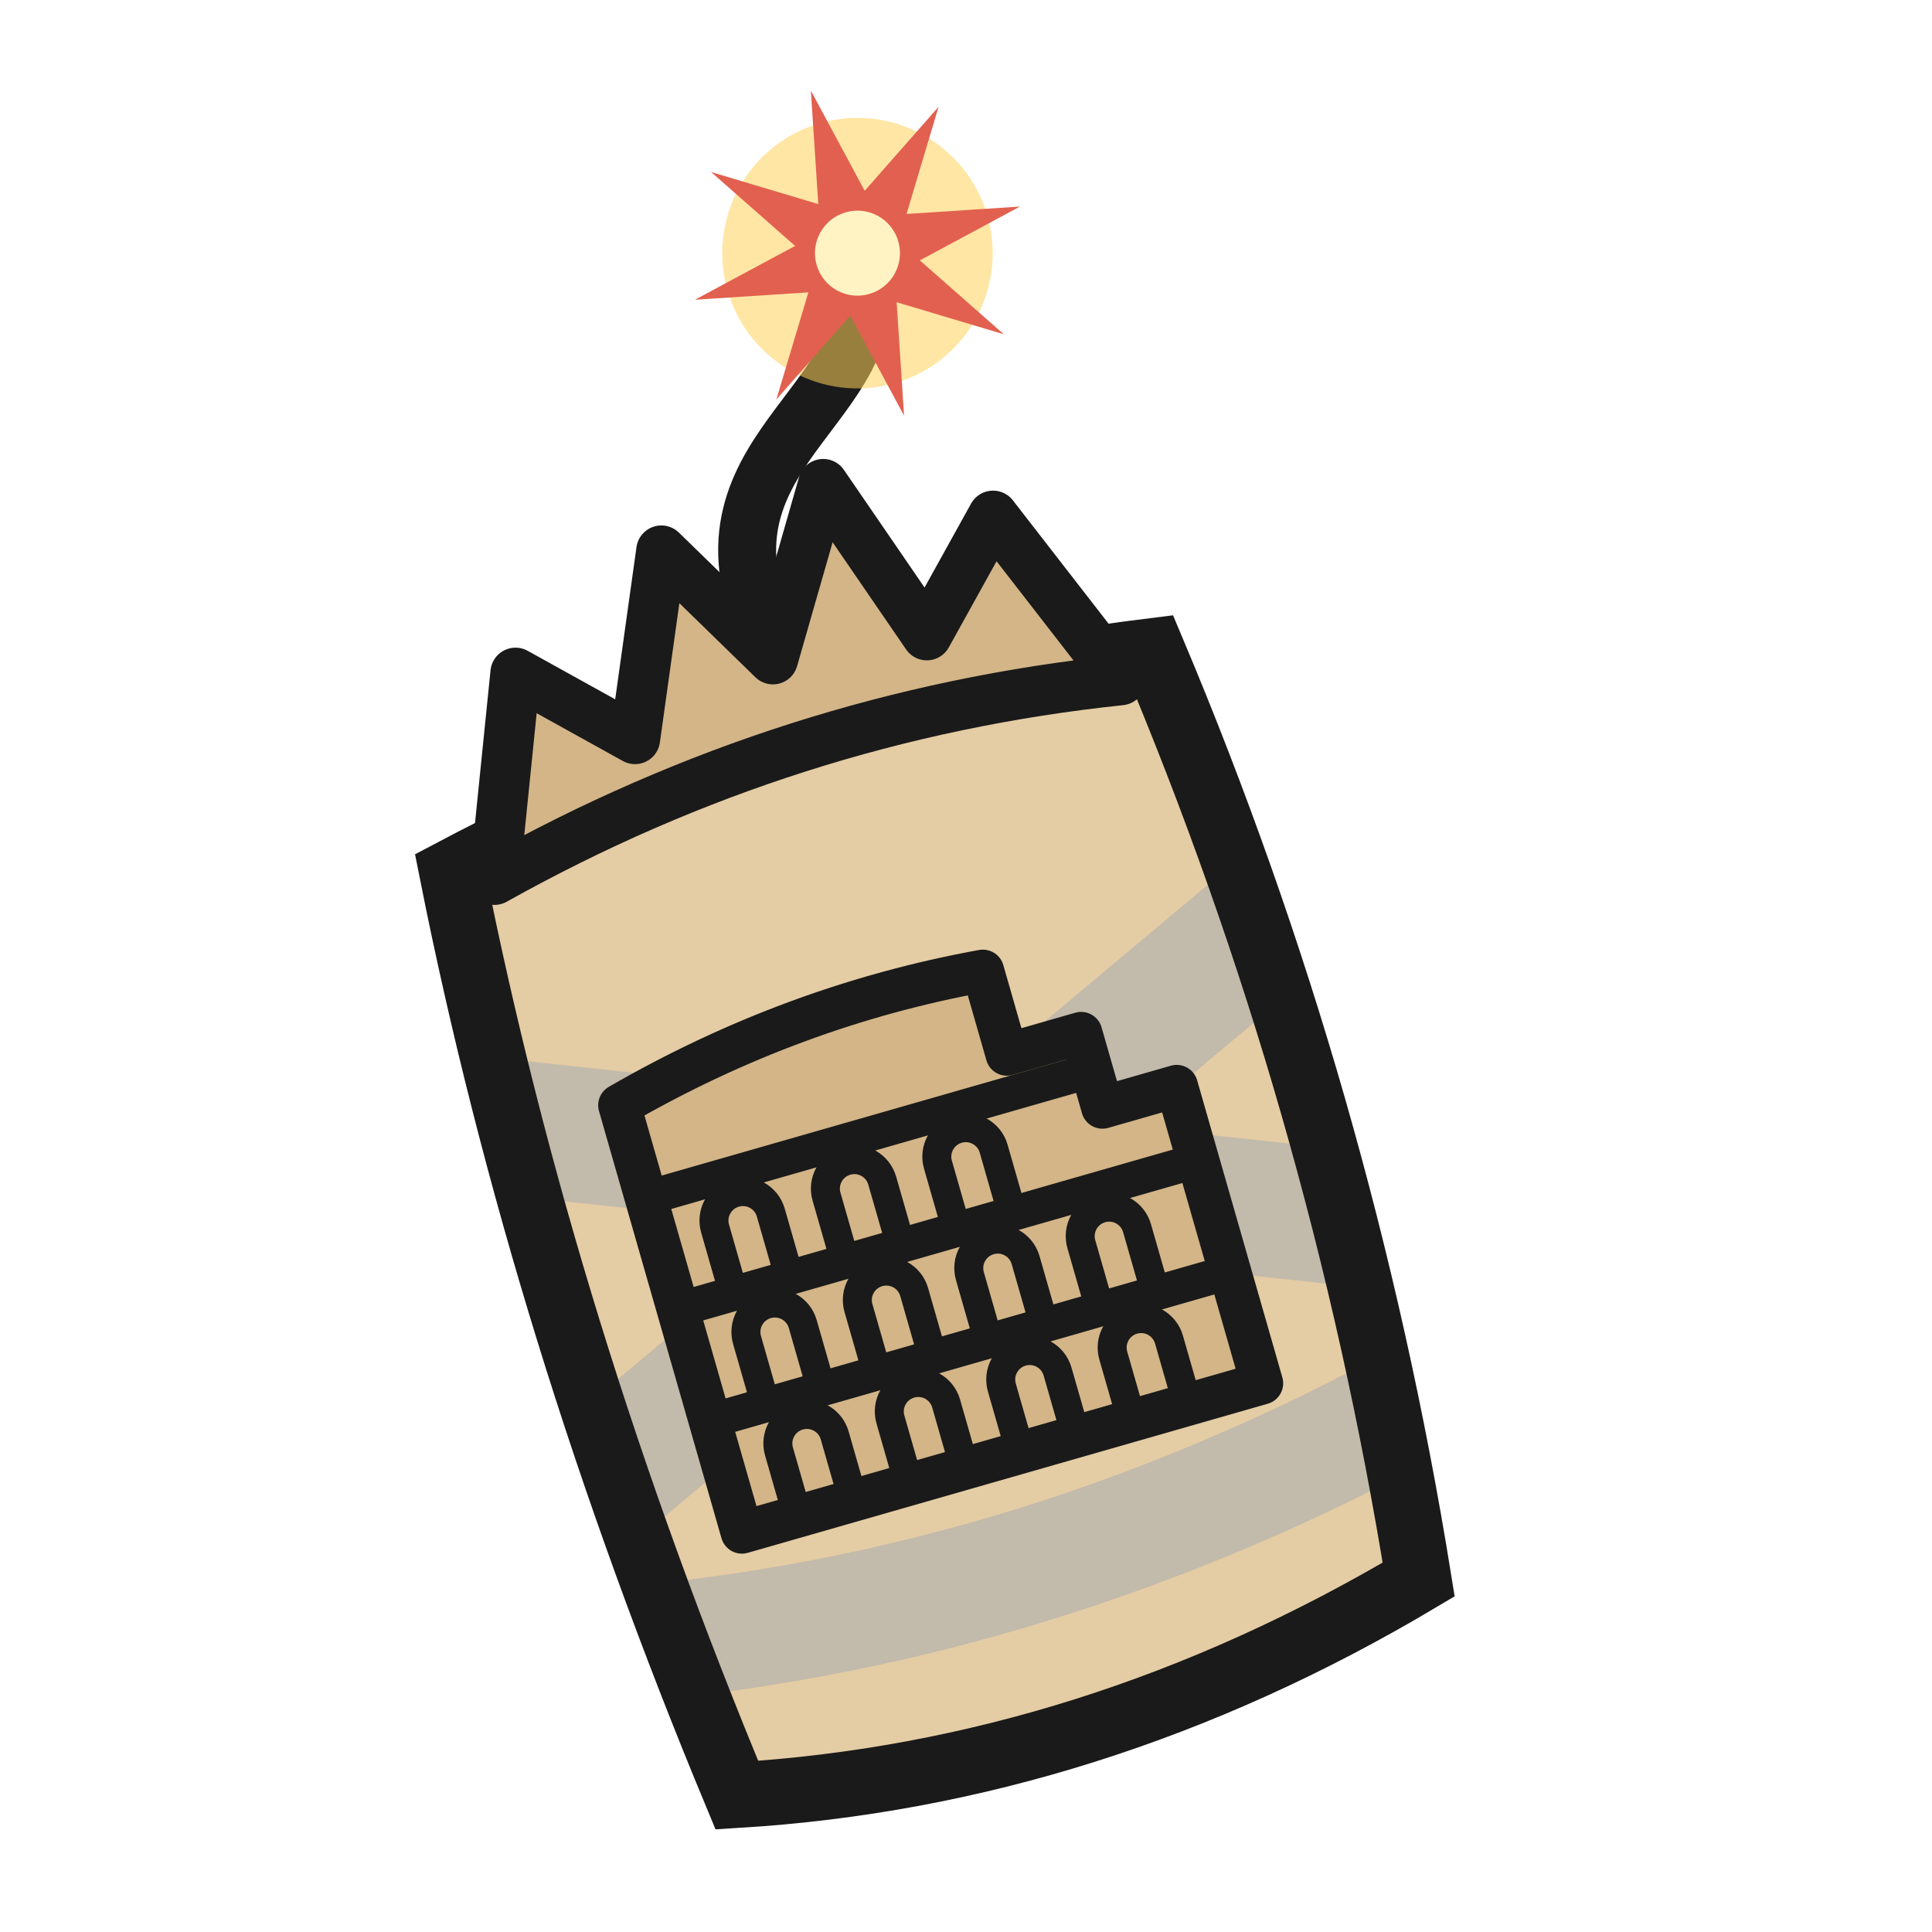
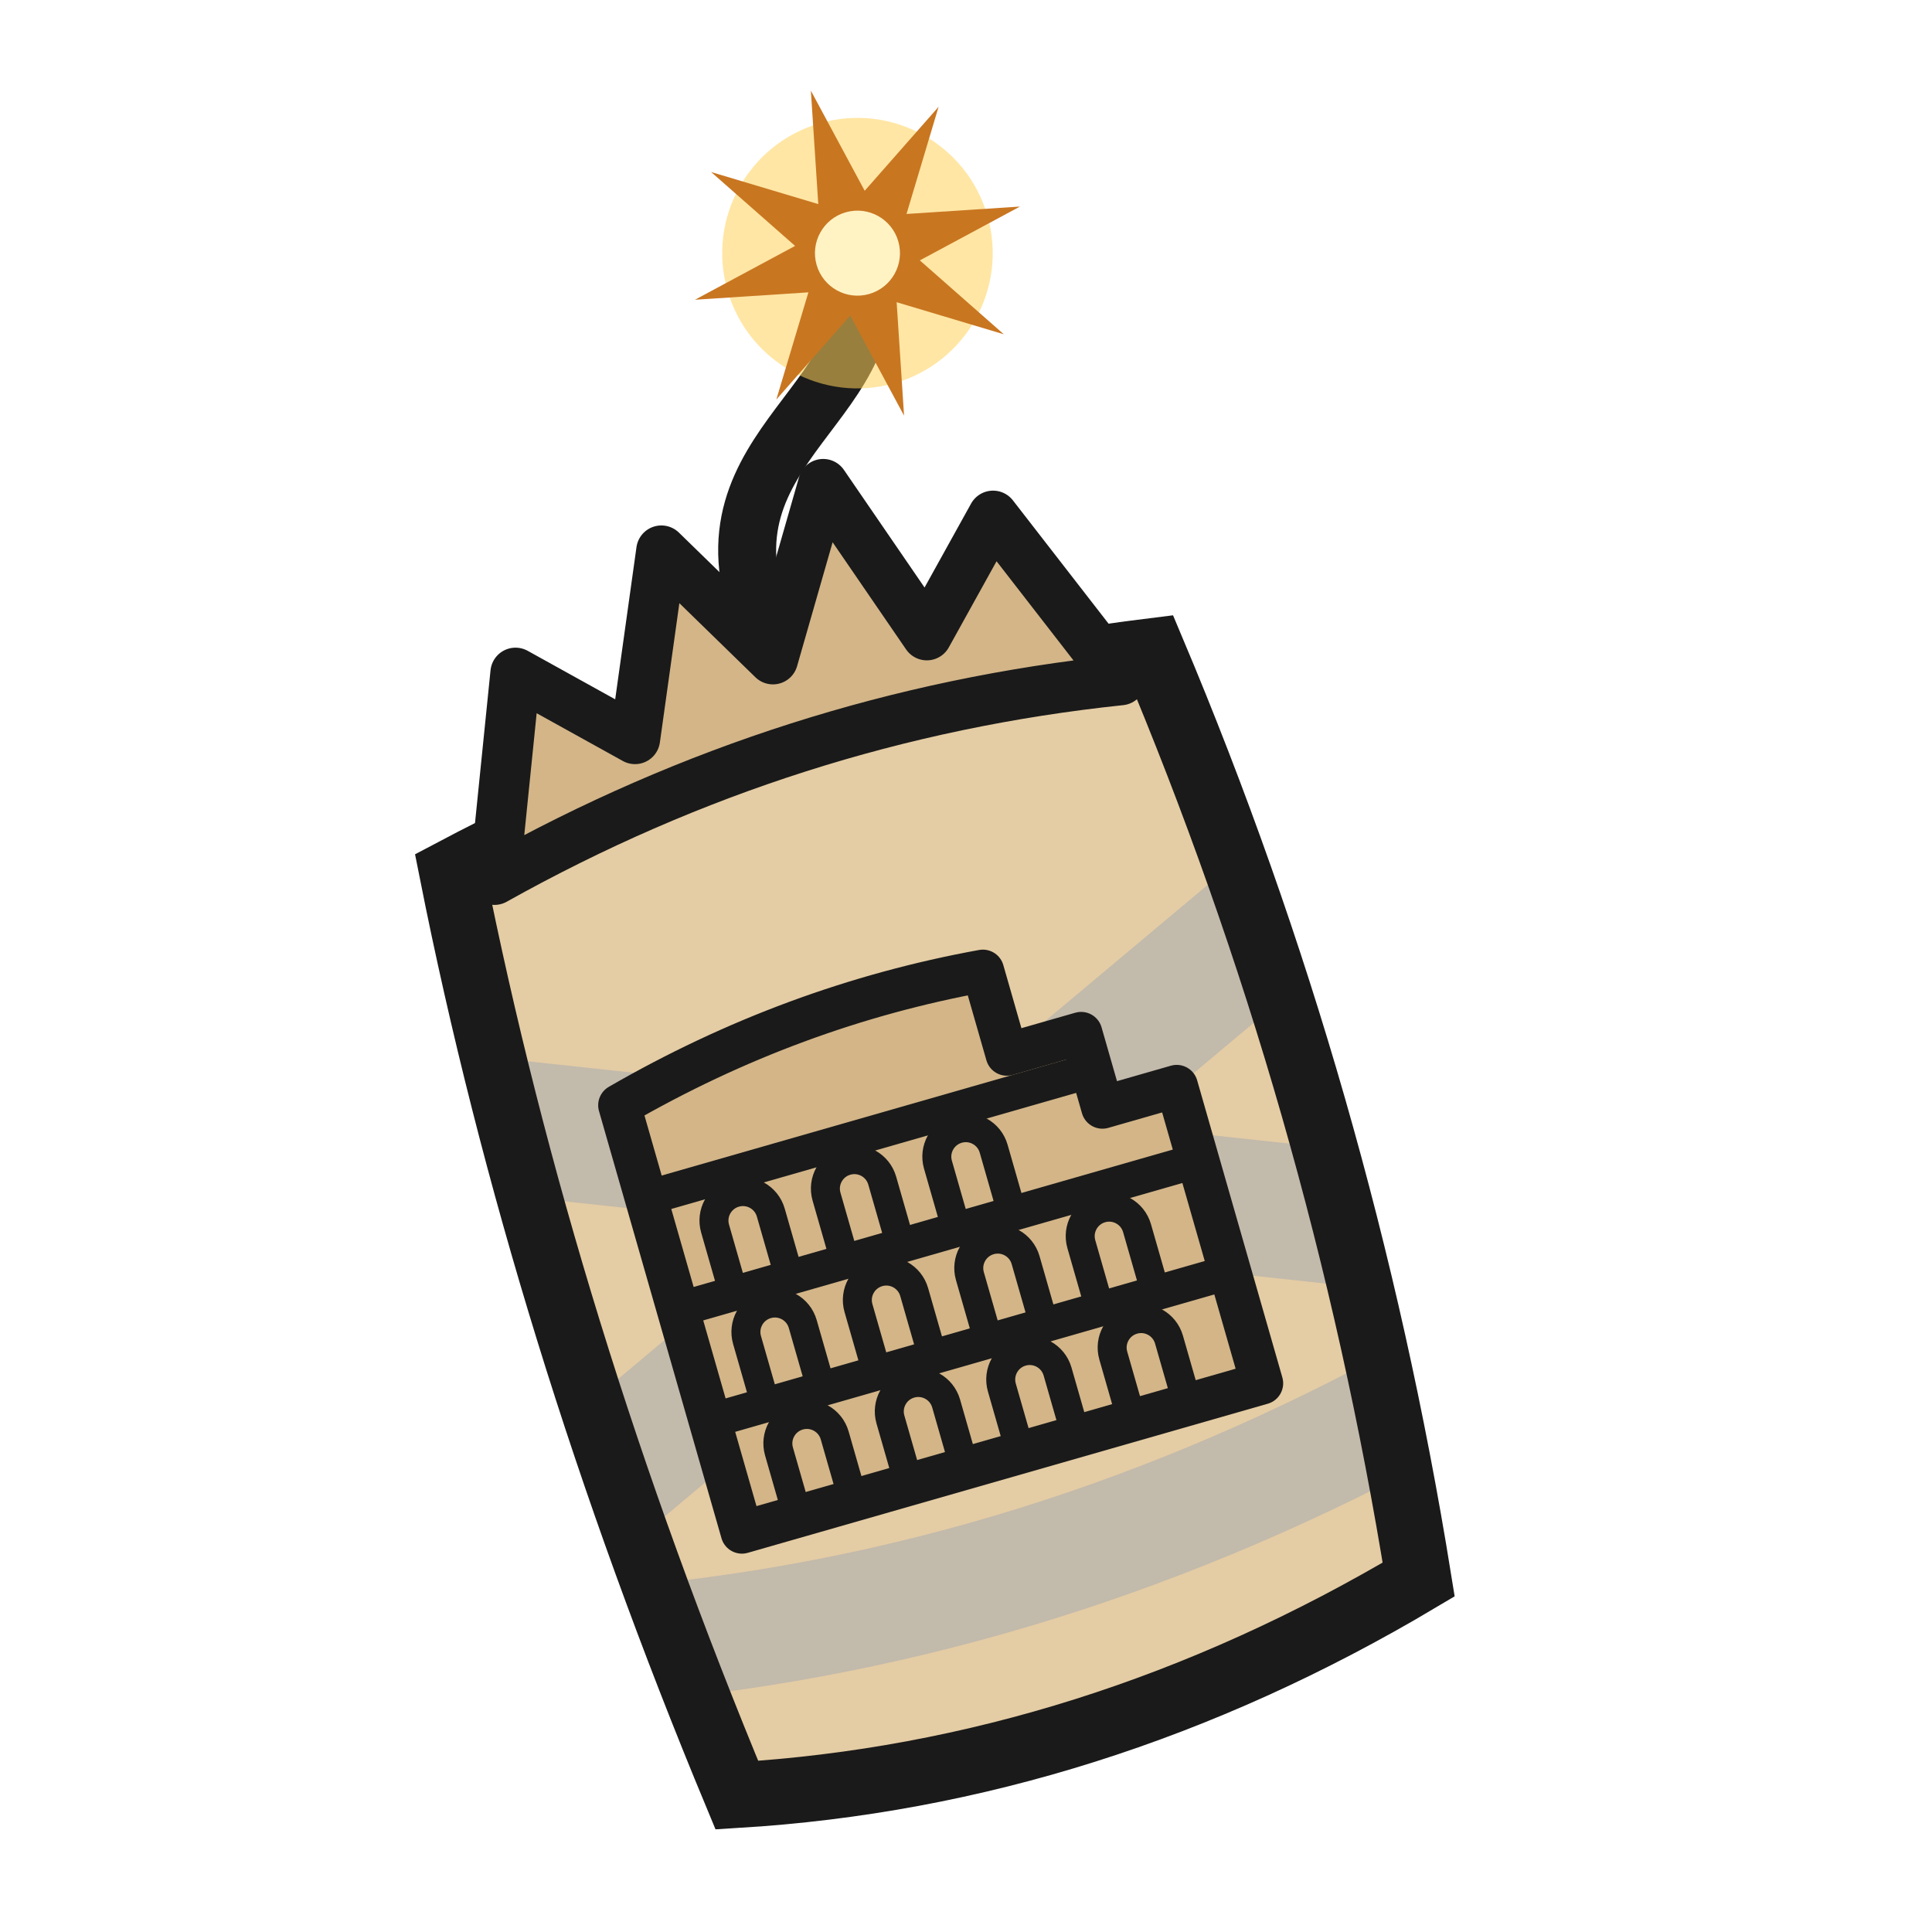
<svg xmlns="http://www.w3.org/2000/svg" viewBox="0 0 100 100">
  <defs>
    <clipPath id="c">
      <path d="M29 39 Q 27 63 30 89 Q 48 93 67 88 Q 70 63 67 38 Q 48 35 29 39 Z" transform="rotate(-16 48 62)" />
    </clipPath>
  </defs>
  <g transform="rotate(-16 48 62)">
    <path d="M29 39 Q 27 63 30 89 Q 48 93 67 88 Q 70 63 67 38 Q 48 35 29 39 Z" fill="#E4CCA4" />
  </g>
  <g clip-path="url(#c)">
    <g transform="rotate(-16 48 62)">
      <path d="M22 50 L 76 72" stroke="#B9B5AD" stroke-width="7" opacity=".8" fill="none" />
      <path d="M22 74 L 76 50" stroke="#B9B5AD" stroke-width="7" opacity=".8" fill="none" />
      <path d="M27 80 Q 48 84 70 79" stroke="#B9B5AD" stroke-width="6" opacity=".8" fill="none" />
    </g>
  </g>
  <g transform="rotate(-16 48 62)">
    <path d="M34 76 L34 53 Q 44 50.5 54 51.5 L54 56 L58 56 L58 60 L62 60 L62 76 Z" fill="#D3B588" stroke="#1A1A1A" stroke-width="2.2" stroke-linejoin="round" />
    <path d="M34 70 H62 M34 64 H62 M34 58 H58" stroke="#1A1A1A" stroke-width="1.8" fill="none" />
    <path d="M37 76 V72.5 a1.5 1.5 0 0 1 3 0 V76 M43 76 V72.5 a1.5 1.5 0 0 1 3 0 V76 M49 76 V72.5 a1.5 1.5 0 0 1 3 0 V76 M55 76 V72.5 a1.5 1.5 0 0 1 3 0 V76 M37 70 V66.5 a1.5 1.5 0 0 1 3 0 V70 M43 70 V66.5 a1.5 1.5 0 0 1 3 0 V70 M49 70 V66.5 a1.5 1.5 0 0 1 3 0 V70 M55 70 V66.5 a1.5 1.5 0 0 1 3 0 V70 M37 64 V60.5 a1.5 1.5 0 0 1 3 0 V64 M43 64 V60.5 a1.5 1.5 0 0 1 3 0 V64 M49 64 V60.5 a1.5 1.5 0 0 1 3 0 V64" stroke="#1A1A1A" stroke-width="1.5" fill="none" />
    <path d="M29 39 Q 27 63 30 89 Q 48 93 67 88 Q 70 63 67 38 Q 48 35 29 39 Z" fill="none" stroke="#1A1A1A" stroke-width="3.4" />
    <path d="M31 40 L 35 30 L 40 35 L 44 26 L 48 33 L 53 25 L 56 34 L 61 29 L 65 39 Q 48 36 31 40 Z" fill="#D3B588" stroke="#1A1A1A" stroke-width="2.6" stroke-linejoin="round" />
    <path d="M48 31 C 47 21 58 22 58 14" fill="none" stroke="#1A1A1A" stroke-width="3" stroke-linecap="round" />
    <g transform="translate(58 14)">
      <circle r="7" fill="#FFD25A" opacity=".55" />
-       <path d="M0.0,-7.0 L1.0,-2.4 L4.9,-4.9 L2.4,-1.0 L7.0,0.0 L2.4,1.0 L4.9,4.9 L1.0,2.4 L0.0,7.0 L-1.0,2.4 L-4.9,4.9 L-2.4,1.0 L-7.0,0.0 L-2.4,-1.0 L-4.9,-4.9 L-1.0,-2.4Z" transform="scale(1.25)" fill="#E2604F" />
+       <path d="M0.0,-7.0 L1.0,-2.4 L4.9,-4.9 L2.4,-1.0 L7.0,0.0 L2.4,1.0 L4.9,4.9 L1.0,2.4 L0.0,7.0 L-1.0,2.4 L-4.9,4.9 L-2.4,1.0 L-7.0,0.0 L-2.4,-1.0 L-4.9,-4.9 L-1.0,-2.4Z" transform="scale(1.25)" fill="#C97621" />
      <circle r="2.2" fill="#FFF3C4" />
    </g>
  </g>
</svg>
